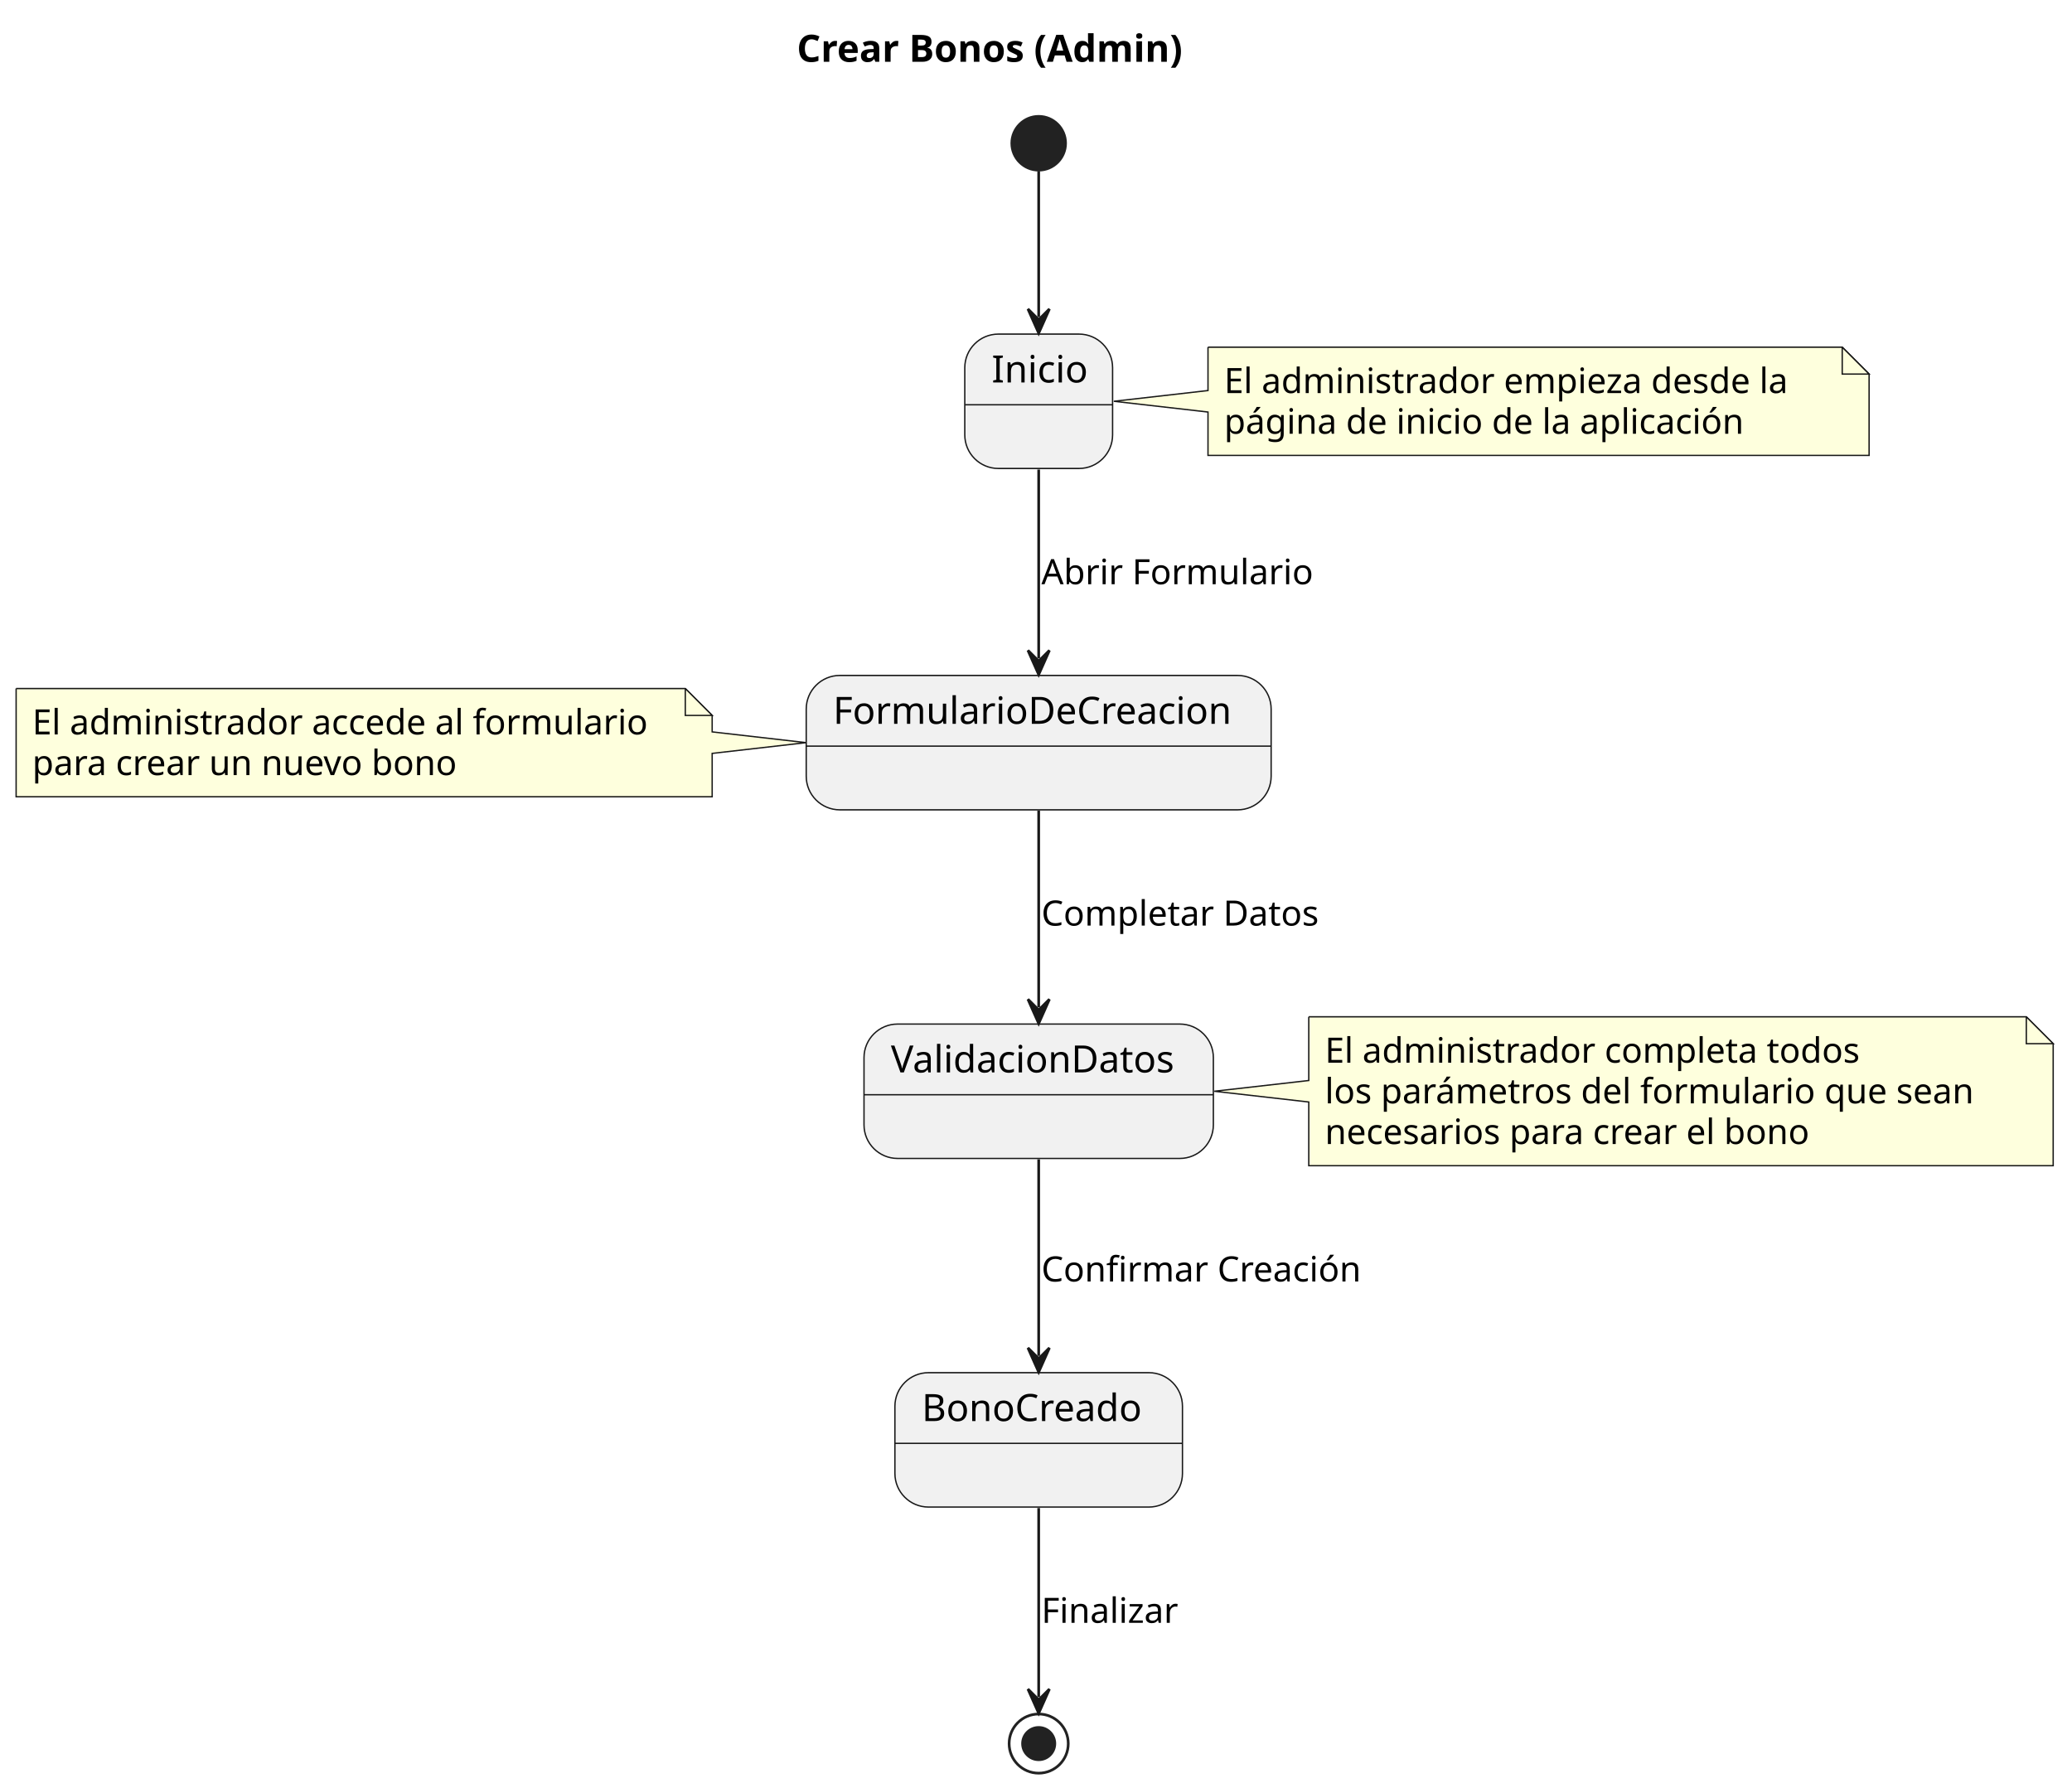
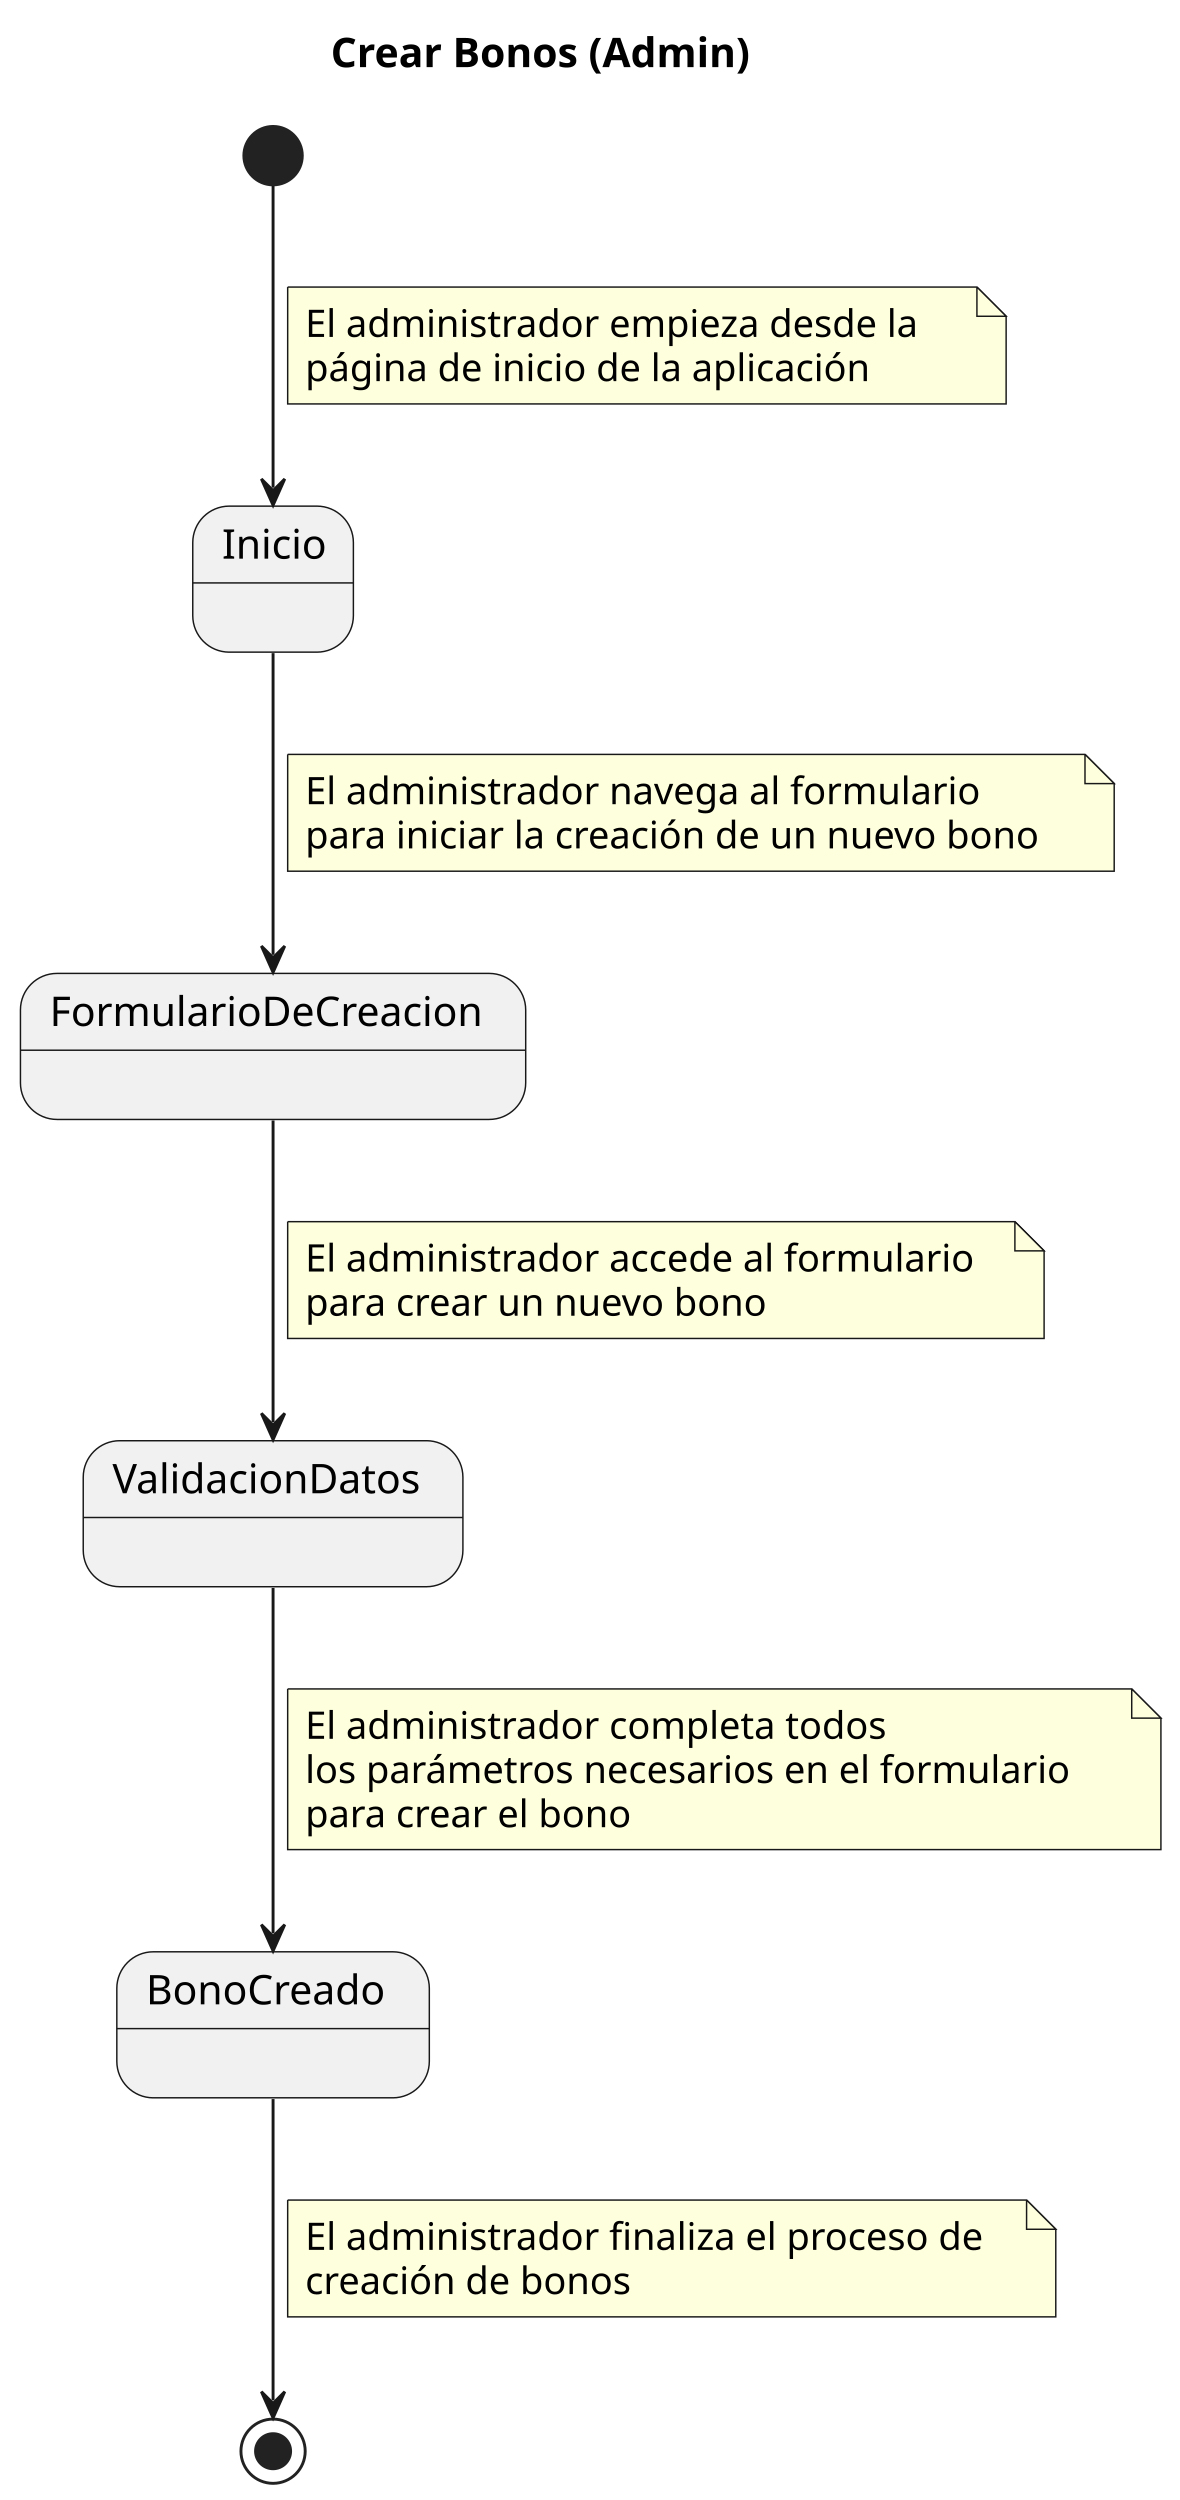
- <svg xmlns="http://www.w3.org/2000/svg" contentStyleType="text/css" height="665px" preserveAspectRatio="none" style="width:771px;height:665px;background:#FFFFFF;" version="1.1" viewBox="0 0 771 665" width="771px" zoomAndPan="magnify">
+ <svg xmlns="http://www.w3.org/2000/svg" contentStyleType="text/css" height="856px" preserveAspectRatio="none" style="width:404px;height:856px;background:#FFFFFF;" version="1.1" viewBox="0 0 404 856" width="404px" zoomAndPan="magnify">
  <defs />
  <g>
-     <text fill="#000000" font-family="sans-serif" font-size="14" font-weight="bold" lengthAdjust="spacing" textLength="164" x="296.5" y="22.995">Crear Bonos (Admin)</text>
-     <ellipse cx="386.5" cy="53.297" fill="#222222" rx="10" ry="10" style="stroke:#222222;stroke-width:1.0;" />
+     <text fill="#000000" font-family="sans-serif" font-size="14" font-weight="bold" lengthAdjust="spacing" textLength="164" x="113.25" y="22.995">Crear Bonos (Admin)</text>
+     <ellipse cx="93.5" cy="53.297" fill="#222222" rx="10" ry="10" style="stroke:#222222;stroke-width:1.0;" />
    <g id="Inicio">
-       <rect fill="#F1F1F1" height="50" rx="12.5" ry="12.5" style="stroke:#181818;stroke-width:0.5;" width="55" x="359" y="124.297" />
-       <line style="stroke:#181818;stroke-width:0.5;" x1="359" x2="414" y1="150.594" y2="150.594" />
-       <text fill="#000000" font-family="sans-serif" font-size="14" lengthAdjust="spacing" textLength="35" x="369" y="142.292">Inicio</text>
-     </g>
-     <g id="elem_GMN5">
-       <path d="M449.5,129.167 L449.5,145.297 L414.47,149.297 L449.5,153.297 L449.5,169.433 A0,0 0 0 0 449.5,169.433 L695.5,169.433 A0,0 0 0 0 695.5,169.433 L695.5,139.167 L685.5,129.167 L449.5,129.167 A0,0 0 0 0 449.5,129.167 " fill="#FEFFDD" style="stroke:#181818;stroke-width:0.5;" />
-       <path d="M685.5,129.167 L685.5,139.167 L695.5,139.167 L685.5,129.167 " fill="#FEFFDD" style="stroke:#181818;stroke-width:0.5;" />
-       <text fill="#000000" font-family="sans-serif" font-size="13" lengthAdjust="spacing" textLength="221" x="455.5" y="146.234">El administrador empieza desde la</text>
-       <text fill="#000000" font-family="sans-serif" font-size="13" lengthAdjust="spacing" textLength="201" x="455.5" y="161.367">página de inicio de la aplicación</text>
+       <rect fill="#F1F1F1" height="50" rx="12.5" ry="12.5" style="stroke:#181818;stroke-width:0.5;" width="55" x="66" y="173.297" />
+       <line style="stroke:#181818;stroke-width:0.5;" x1="66" x2="121" y1="199.594" y2="199.594" />
+       <text fill="#000000" font-family="sans-serif" font-size="14" lengthAdjust="spacing" textLength="35" x="76" y="191.292">Inicio</text>
    </g>
    <g id="FormularioDeCreacion">
-       <rect fill="#F1F1F1" height="50" rx="12.5" ry="12.5" style="stroke:#181818;stroke-width:0.5;" width="173" x="300" y="251.297" />
-       <line style="stroke:#181818;stroke-width:0.5;" x1="300" x2="473" y1="277.594" y2="277.594" />
-       <text fill="#000000" font-family="sans-serif" font-size="14" lengthAdjust="spacing" textLength="153" x="310" y="269.292">FormularioDeCreacion</text>
+       <rect fill="#F1F1F1" height="50" rx="12.5" ry="12.5" style="stroke:#181818;stroke-width:0.5;" width="173" x="7" y="333.297" />
+       <line style="stroke:#181818;stroke-width:0.5;" x1="7" x2="180" y1="359.594" y2="359.594" />
+       <text fill="#000000" font-family="sans-serif" font-size="14" lengthAdjust="spacing" textLength="153" x="17" y="351.292">FormularioDeCreacion</text>
    </g>
    <g id="ValidacionDatos">
-       <rect fill="#F1F1F1" height="50" rx="12.5" ry="12.5" style="stroke:#181818;stroke-width:0.5;" width="130" x="321.5" y="380.997" />
-       <line style="stroke:#181818;stroke-width:0.5;" x1="321.5" x2="451.5" y1="407.294" y2="407.294" />
-       <text fill="#000000" font-family="sans-serif" font-size="14" lengthAdjust="spacing" textLength="110" x="331.5" y="398.992">ValidacionDatos</text>
-     </g>
-     <g id="elem_GMN12">
-       <path d="M6,256.167 L6,296.433 A0,0 0 0 0 6,296.433 L265,296.433 A0,0 0 0 0 265,296.433 L265,280.297 L299.94,276.297 L265,272.297 L265,266.167 L255,256.167 L6,256.167 A0,0 0 0 0 6,256.167 " fill="#FEFFDD" style="stroke:#181818;stroke-width:0.5;" />
-       <path d="M255,256.167 L255,266.167 L265,266.167 L255,256.167 " fill="#FEFFDD" style="stroke:#181818;stroke-width:0.5;" />
-       <text fill="#000000" font-family="sans-serif" font-size="13" lengthAdjust="spacing" textLength="238" x="12" y="273.234">El administrador accede al formulario</text>
-       <text fill="#000000" font-family="sans-serif" font-size="13" lengthAdjust="spacing" textLength="165" x="12" y="288.367">para crear un nuevo bono</text>
+       <rect fill="#F1F1F1" height="50" rx="12.5" ry="12.5" style="stroke:#181818;stroke-width:0.5;" width="130" x="28.5" y="493.297" />
+       <line style="stroke:#181818;stroke-width:0.5;" x1="28.5" x2="158.5" y1="519.594" y2="519.594" />
+       <text fill="#000000" font-family="sans-serif" font-size="14" lengthAdjust="spacing" textLength="110" x="38.5" y="511.292">ValidacionDatos</text>
    </g>
    <g id="BonoCreado">
-       <rect fill="#F1F1F1" height="50" rx="12.5" ry="12.5" style="stroke:#181818;stroke-width:0.5;" width="107" x="333" y="510.697" />
-       <line style="stroke:#181818;stroke-width:0.5;" x1="333" x2="440" y1="536.994" y2="536.994" />
-       <text fill="#000000" font-family="sans-serif" font-size="14" lengthAdjust="spacing" textLength="87" x="343" y="528.692">BonoCreado</text>
+       <rect fill="#F1F1F1" height="50" rx="12.5" ry="12.5" style="stroke:#181818;stroke-width:0.5;" width="107" x="40" y="668.297" />
+       <line style="stroke:#181818;stroke-width:0.5;" x1="40" x2="147" y1="694.594" y2="694.594" />
+       <text fill="#000000" font-family="sans-serif" font-size="14" lengthAdjust="spacing" textLength="87" x="50" y="686.292">BonoCreado</text>
    </g>
-     <g id="elem_GMN17">
-       <path d="M487,378.297 L487,401.997 L451.85,405.997 L487,409.997 L487,433.695 A0,0 0 0 0 487,433.695 L764,433.695 A0,0 0 0 0 764,433.695 L764,388.297 L754,378.297 L487,378.297 A0,0 0 0 0 487,378.297 " fill="#FEFFDD" style="stroke:#181818;stroke-width:0.5;" />
-       <path d="M754,378.297 L754,388.297 L764,388.297 L754,378.297 " fill="#FEFFDD" style="stroke:#181818;stroke-width:0.5;" />
-       <text fill="#000000" font-family="sans-serif" font-size="13" lengthAdjust="spacing" textLength="208" x="493" y="395.364">El administrador completa todos</text>
-       <text fill="#000000" font-family="sans-serif" font-size="13" lengthAdjust="spacing" textLength="252" x="493" y="410.497">los parámetros del formulario que sean</text>
-       <text fill="#000000" font-family="sans-serif" font-size="13" lengthAdjust="spacing" textLength="190" x="493" y="425.629">necesarios para crear el bono</text>
-     </g>
-     <ellipse cx="386.5" cy="648.697" fill="none" rx="11" ry="11" style="stroke:#222222;stroke-width:1.0;" />
-     <ellipse cx="386.5" cy="648.697" fill="#222222" rx="6" ry="6" style="stroke:#222222;stroke-width:1.0;" />
+     <ellipse cx="93.5" cy="839.297" fill="none" rx="11" ry="11" style="stroke:#222222;stroke-width:1.0;" />
+     <ellipse cx="93.5" cy="839.297" fill="#222222" rx="6" ry="6" style="stroke:#222222;stroke-width:1.0;" />
    <g id="link_*start*_Inicio">
-       <path d="M386.5,63.657 C386.5,77.587 386.5,98.257 386.5,117.947 " fill="none" id="*start*-to-Inicio" style="stroke:#181818;stroke-width:1.0;" />
-       <polygon fill="#181818" points="386.5,123.947,390.5,114.947,386.5,118.947,382.5,114.947,386.5,123.947" style="stroke:#181818;stroke-width:1.0;" />
+       <path d="M93.5,63.677 C93.5,85.617 93.5,134.817 93.5,166.987 " fill="none" id="*start*-to-Inicio" style="stroke:#181818;stroke-width:1.0;" />
+       <polygon fill="#181818" points="93.5,172.987,97.5,163.987,93.5,167.987,89.5,163.987,93.5,172.987" style="stroke:#181818;stroke-width:1.0;" />
+       <path d="M98.5,98.297 L98.5,138.297 L344.5,138.297 L344.5,108.297 L334.5,98.297 L98.5,98.297 " fill="#FEFFDD" style="stroke:#181818;stroke-width:0.5;" />
+       <path d="M334.5,98.297 L334.5,108.297 L344.5,108.297 L334.5,98.297 " fill="#FEFFDD" style="stroke:#181818;stroke-width:0.5;" />
+       <text fill="#000000" font-family="sans-serif" font-size="13" lengthAdjust="spacing" textLength="221" x="104.5" y="115.364">El administrador empieza desde la</text>
+       <text fill="#000000" font-family="sans-serif" font-size="13" lengthAdjust="spacing" textLength="201" x="104.5" y="130.497">página de inicio de la aplicación</text>
    </g>
    <g id="link_Inicio_FormularioDeCreacion">
-       <path d="M386.5,174.697 C386.5,196.717 386.5,222.957 386.5,244.967 " fill="none" id="Inicio-to-FormularioDeCreacion" style="stroke:#181818;stroke-width:1.0;" />
-       <polygon fill="#181818" points="386.5,250.967,390.5,241.967,386.5,245.967,382.5,241.967,386.5,250.967" style="stroke:#181818;stroke-width:1.0;" />
-       <text fill="#000000" font-family="sans-serif" font-size="13" lengthAdjust="spacing" textLength="102" x="387.5" y="217.364">Abrir Formulario</text>
+       <path d="M93.5,223.637 C93.5,253.327 93.5,297.227 93.5,326.927 " fill="none" id="Inicio-to-FormularioDeCreacion" style="stroke:#181818;stroke-width:1.0;" />
+       <polygon fill="#181818" points="93.5,332.927,97.5,323.927,93.5,327.927,89.5,323.927,93.5,332.927" style="stroke:#181818;stroke-width:1.0;" />
+       <path d="M98.5,258.297 L98.5,298.297 L381.5,298.297 L381.5,268.297 L371.5,258.297 L98.5,258.297 " fill="#FEFFDD" style="stroke:#181818;stroke-width:0.5;" />
+       <path d="M371.5,258.297 L371.5,268.297 L381.5,268.297 L371.5,258.297 " fill="#FEFFDD" style="stroke:#181818;stroke-width:0.5;" />
+       <text fill="#000000" font-family="sans-serif" font-size="13" lengthAdjust="spacing" textLength="239" x="104.5" y="275.364">El administrador navega al formulario</text>
+       <text fill="#000000" font-family="sans-serif" font-size="13" lengthAdjust="spacing" textLength="262" x="104.5" y="290.497">para iniciar la creación de un nuevo bono</text>
    </g>
    <g id="link_FormularioDeCreacion_ValidacionDatos">
-       <path d="M386.5,301.617 C386.5,324.337 386.5,352.077 386.5,374.767 " fill="none" id="FormularioDeCreacion-to-ValidacionDatos" style="stroke:#181818;stroke-width:1.0;" />
-       <polygon fill="#181818" points="386.5,380.767,390.5,371.767,386.5,375.767,382.5,371.767,386.5,380.767" style="stroke:#181818;stroke-width:1.0;" />
-       <text fill="#000000" font-family="sans-serif" font-size="13" lengthAdjust="spacing" textLength="109" x="387.5" y="344.364">Completar Datos</text>
+       <path d="M93.5,383.637 C93.5,413.327 93.5,457.227 93.5,486.927 " fill="none" id="FormularioDeCreacion-to-ValidacionDatos" style="stroke:#181818;stroke-width:1.0;" />
+       <polygon fill="#181818" points="93.5,492.927,97.5,483.927,93.5,487.927,89.5,483.927,93.5,492.927" style="stroke:#181818;stroke-width:1.0;" />
+       <path d="M98.5,418.297 L98.5,458.297 L357.5,458.297 L357.5,428.297 L347.5,418.297 L98.5,418.297 " fill="#FEFFDD" style="stroke:#181818;stroke-width:0.5;" />
+       <path d="M347.5,418.297 L347.5,428.297 L357.5,428.297 L347.5,418.297 " fill="#FEFFDD" style="stroke:#181818;stroke-width:0.5;" />
+       <text fill="#000000" font-family="sans-serif" font-size="13" lengthAdjust="spacing" textLength="238" x="104.5" y="435.364">El administrador accede al formulario</text>
+       <text fill="#000000" font-family="sans-serif" font-size="13" lengthAdjust="spacing" textLength="165" x="104.5" y="450.497">para crear un nuevo bono</text>
    </g>
    <g id="link_ValidacionDatos_BonoCreado">
-       <path d="M386.5,431.317 C386.5,454.037 386.5,481.777 386.5,504.467 " fill="none" id="ValidacionDatos-to-BonoCreado" style="stroke:#181818;stroke-width:1.0;" />
-       <polygon fill="#181818" points="386.5,510.467,390.5,501.467,386.5,505.467,382.5,501.467,386.5,510.467" style="stroke:#181818;stroke-width:1.0;" />
-       <text fill="#000000" font-family="sans-serif" font-size="13" lengthAdjust="spacing" textLength="123" x="387.5" y="476.764">Confirmar Creación</text>
+       <path d="M93.5,543.717 C93.5,576.687 93.5,629.097 93.5,661.997 " fill="none" id="ValidacionDatos-to-BonoCreado" style="stroke:#181818;stroke-width:1.0;" />
+       <polygon fill="#181818" points="93.5,667.997,97.5,658.997,93.5,662.997,89.5,658.997,93.5,667.997" style="stroke:#181818;stroke-width:1.0;" />
+       <path d="M98.5,578.297 L98.5,633.297 L397.5,633.297 L397.5,588.297 L387.5,578.297 L98.5,578.297 " fill="#FEFFDD" style="stroke:#181818;stroke-width:0.5;" />
+       <path d="M387.5,578.297 L387.5,588.297 L397.5,588.297 L387.5,578.297 " fill="#FEFFDD" style="stroke:#181818;stroke-width:0.5;" />
+       <text fill="#000000" font-family="sans-serif" font-size="13" lengthAdjust="spacing" textLength="208" x="104.5" y="595.364">El administrador completa todos</text>
+       <text fill="#000000" font-family="sans-serif" font-size="13" lengthAdjust="spacing" textLength="274" x="104.5" y="610.497">los parámetros necesarios en el formulario</text>
+       <text fill="#000000" font-family="sans-serif" font-size="13" lengthAdjust="spacing" textLength="117" x="104.5" y="625.629">para crear el bono</text>
    </g>
    <g id="link_BonoCreado_*end*">
-       <path d="M386.5,561.057 C386.5,584.927 386.5,614.157 386.5,631.407 " fill="none" id="BonoCreado-to-*end*" style="stroke:#181818;stroke-width:1.0;" />
-       <polygon fill="#181818" points="386.5,637.407,390.5,628.407,386.5,632.407,382.5,628.407,386.5,637.407" style="stroke:#181818;stroke-width:1.0;" />
-       <text fill="#000000" font-family="sans-serif" font-size="13" lengthAdjust="spacing" textLength="52" x="387.5" y="603.764">Finalizar</text>
+       <path d="M93.5,718.727 C93.5,750.657 93.5,799.197 93.5,821.907 " fill="none" id="BonoCreado-to-*end*" style="stroke:#181818;stroke-width:1.0;" />
+       <polygon fill="#181818" points="93.5,827.907,97.5,818.907,93.5,822.907,89.5,818.907,93.5,827.907" style="stroke:#181818;stroke-width:1.0;" />
+       <path d="M98.5,753.297 L98.5,793.297 L361.5,793.297 L361.5,763.297 L351.5,753.297 L98.5,753.297 " fill="#FEFFDD" style="stroke:#181818;stroke-width:0.5;" />
+       <path d="M351.5,753.297 L351.5,763.297 L361.5,763.297 L351.5,753.297 " fill="#FEFFDD" style="stroke:#181818;stroke-width:0.5;" />
+       <text fill="#000000" font-family="sans-serif" font-size="13" lengthAdjust="spacing" textLength="242" x="104.5" y="770.364">El administrador finaliza el proceso de</text>
+       <text fill="#000000" font-family="sans-serif" font-size="13" lengthAdjust="spacing" textLength="117" x="104.5" y="785.497">creación de bonos</text>
    </g>
  </g>
</svg>
